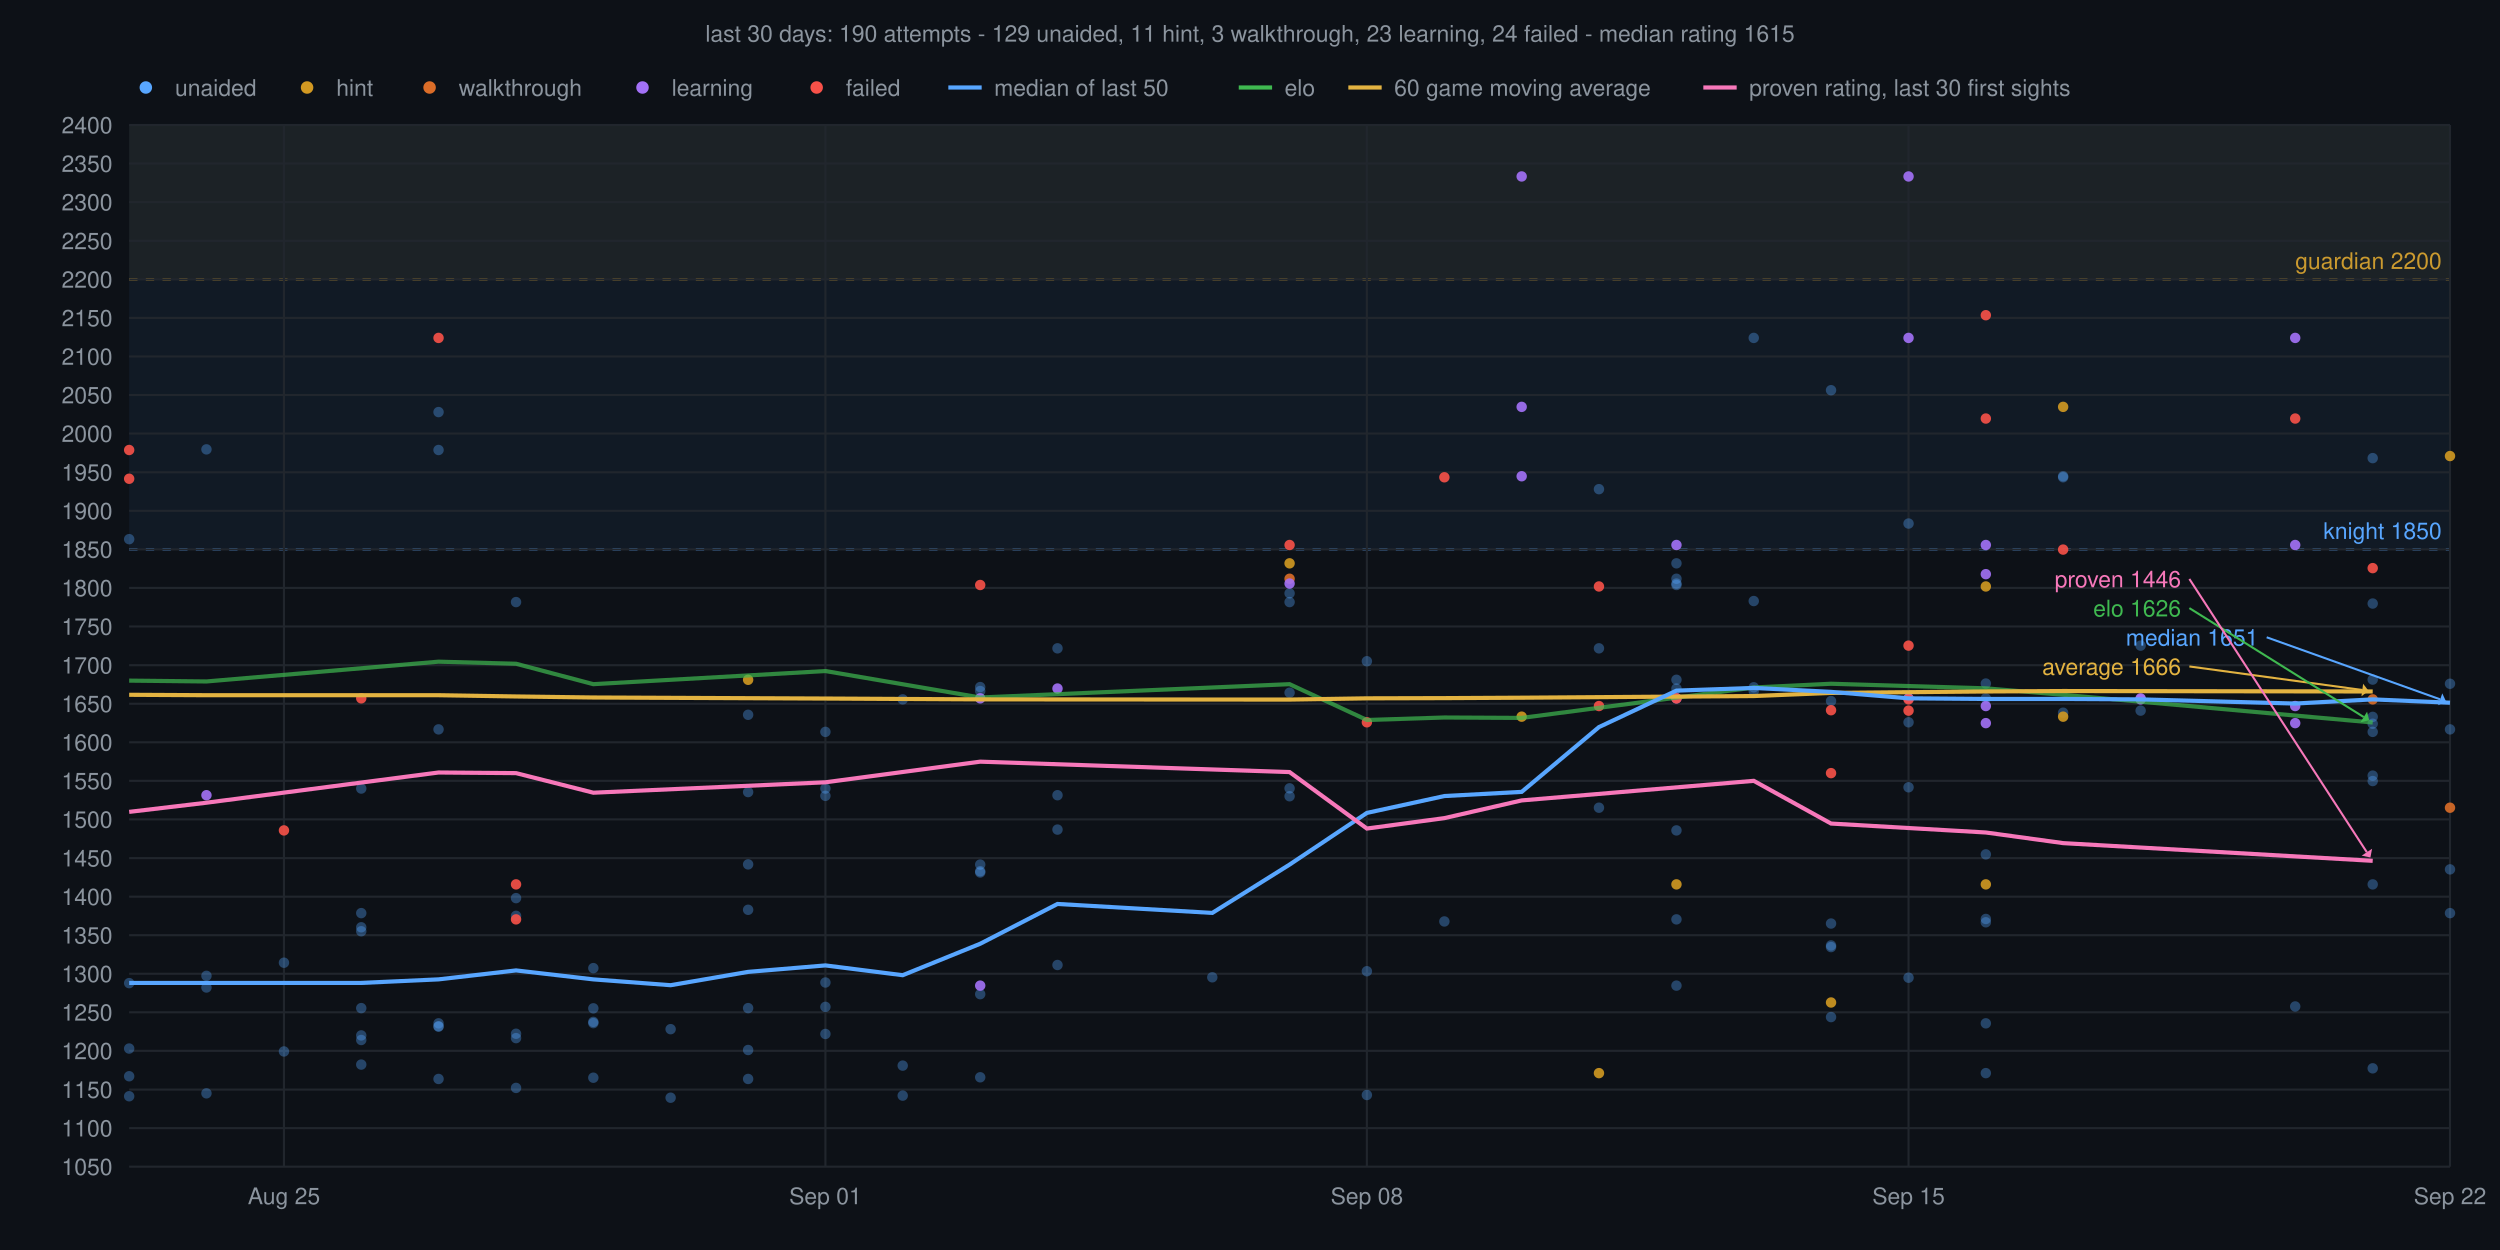
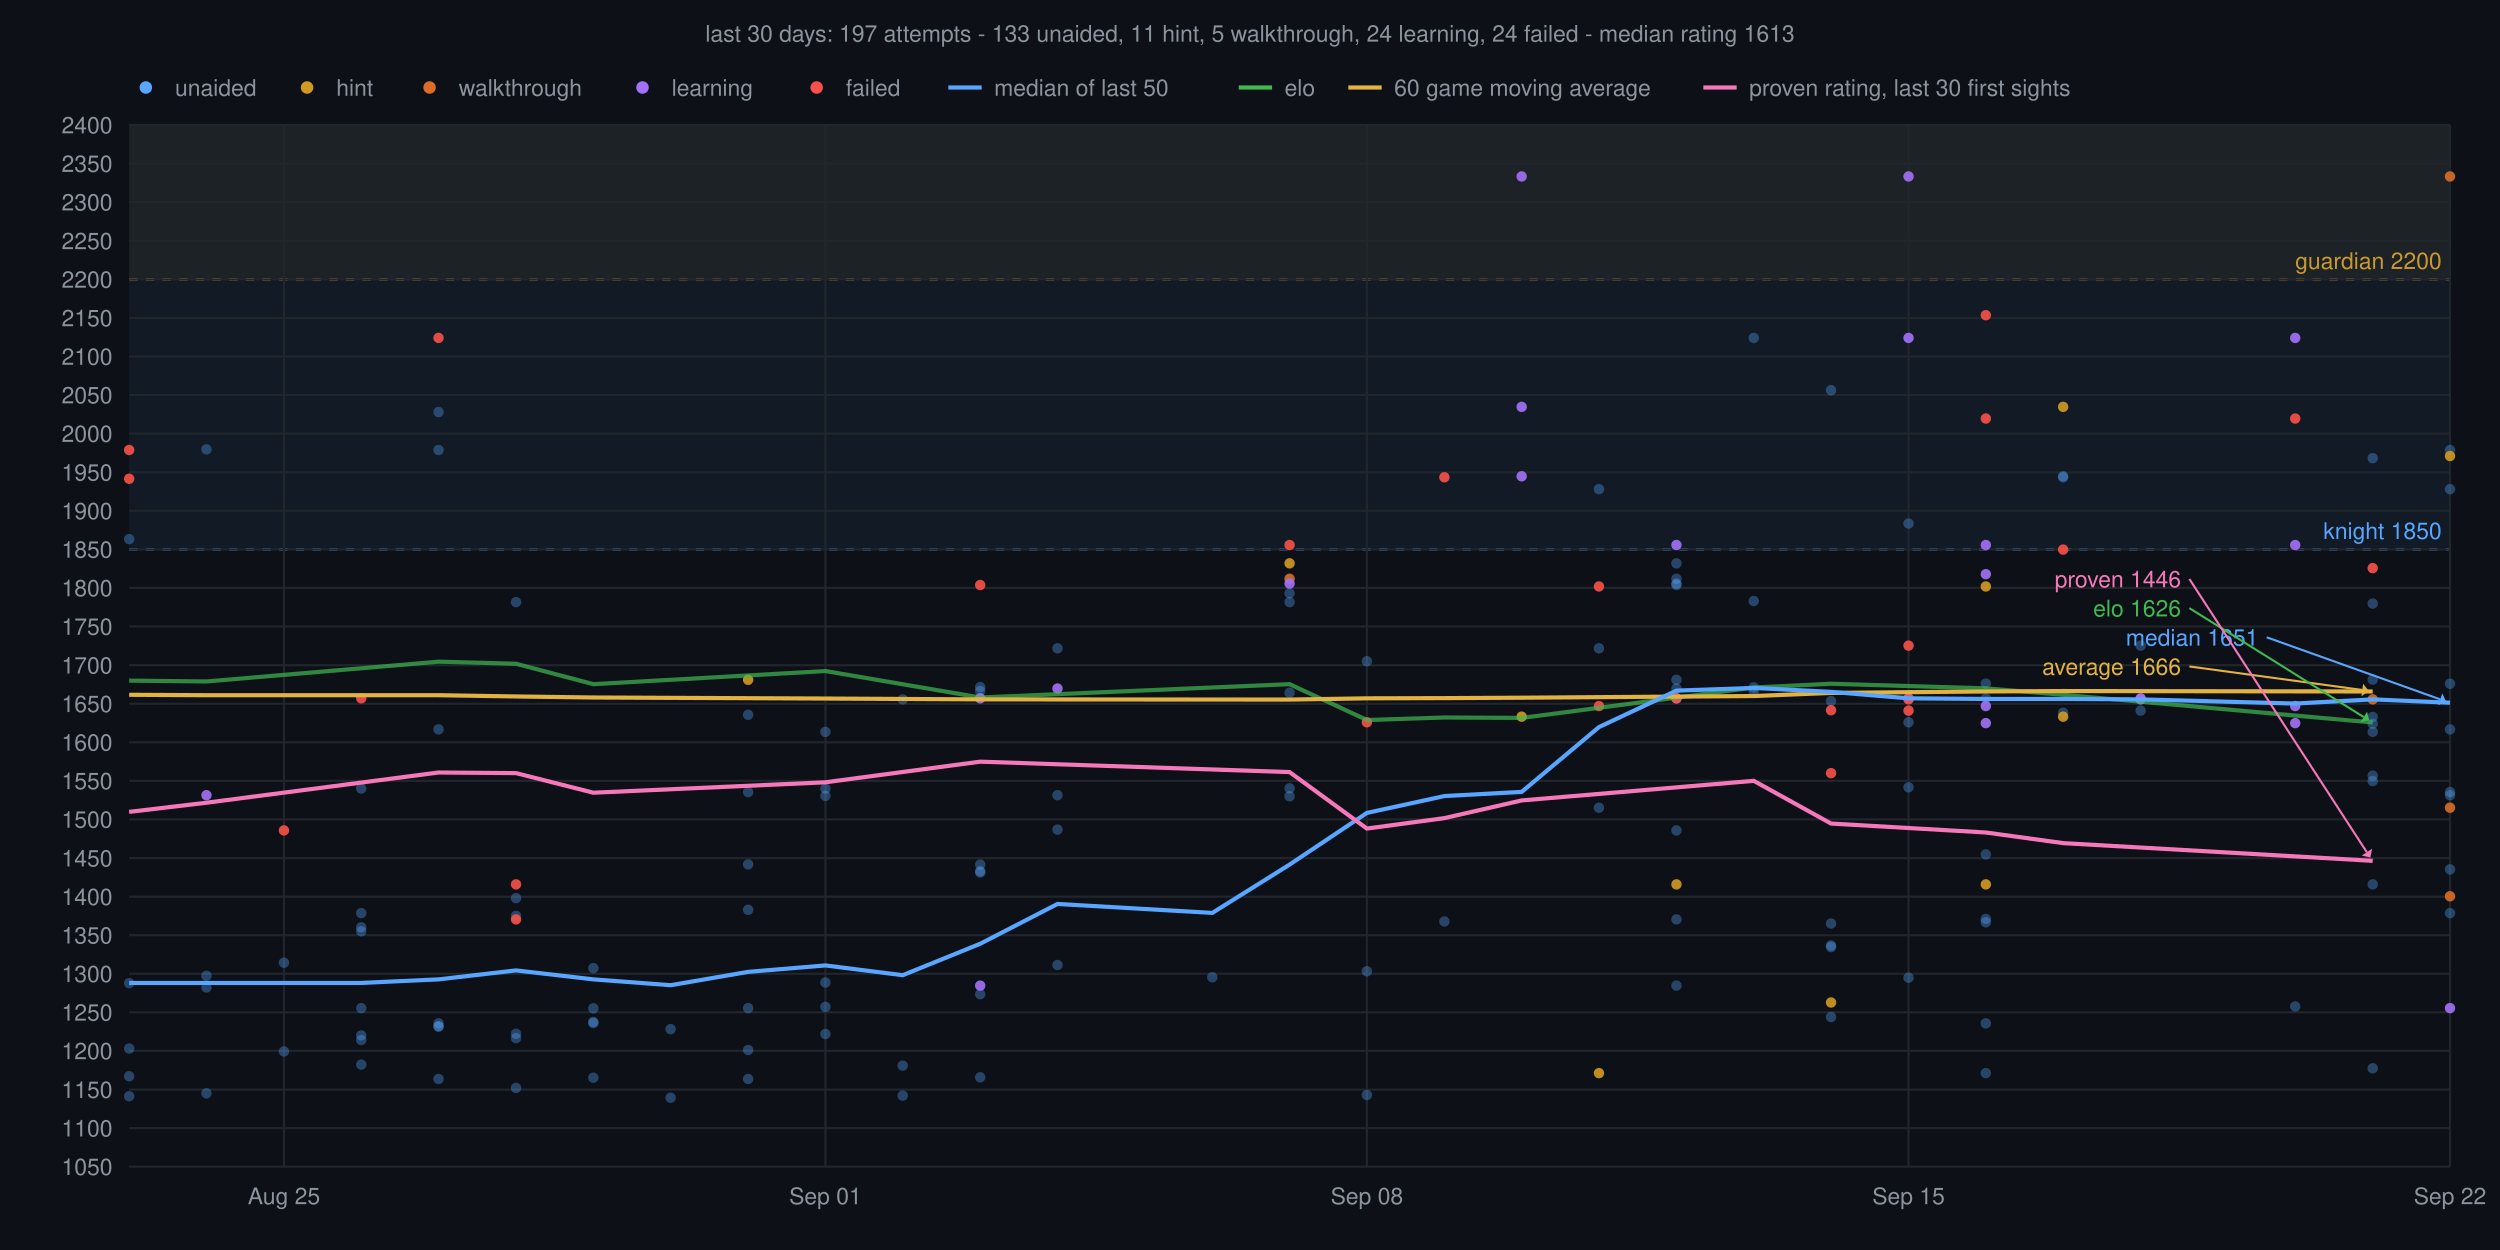
<svg xmlns="http://www.w3.org/2000/svg" viewBox="0 0 1200 600" font-family="Helvetica,sans-serif">
  <rect width="1200" height="600" fill="#0d1117" />
-   <text x="600" y="20" text-anchor="middle" font-size="11" fill="#8b949e">last 30 days: 190 attempts - 129 unaided, 11 hint, 3 walkthrough, 23 learning, 24 failed - median rating 1615</text>
+   <text x="600" y="20" text-anchor="middle" font-size="11" fill="#8b949e">last 30 days: 197 attempts - 133 unaided, 11 hint, 5 walkthrough, 24 learning, 24 failed - median rating 1613</text>
  <rect x="62" y="60" width="1114" height="74.1" fill="#d29922" fill-opacity="0.06" />
  <line x1="62" y1="134.1" x2="1176" y2="134.1" stroke="#d29922" stroke-width="1" stroke-dasharray="4 4" />
  <text x="1172" y="129.1" text-anchor="end" font-size="11" fill="#d29922">guardian 2200</text>
  <rect x="62" y="60" width="1114" height="203.7" fill="#58a6ff" fill-opacity="0.06" />
  <line x1="62" y1="263.7" x2="1176" y2="263.7" stroke="#58a6ff" stroke-width="1" stroke-dasharray="4 4" />
  <text x="1172" y="258.7" text-anchor="end" font-size="11" fill="#58a6ff">knight 1850</text>
  <line x1="62" y1="560.0" x2="1176" y2="560.0" stroke="#21262d" stroke-width="1" />
  <text x="54" y="564.0" text-anchor="end" font-size="11" fill="#8b949e">1050</text>
  <line x1="62" y1="541.5" x2="1176" y2="541.5" stroke="#21262d" stroke-width="1" />
  <text x="54" y="545.5" text-anchor="end" font-size="11" fill="#8b949e">1100</text>
  <line x1="62" y1="523.0" x2="1176" y2="523.0" stroke="#21262d" stroke-width="1" />
  <text x="54" y="527.0" text-anchor="end" font-size="11" fill="#8b949e">1150</text>
  <line x1="62" y1="504.4" x2="1176" y2="504.4" stroke="#21262d" stroke-width="1" />
  <text x="54" y="508.4" text-anchor="end" font-size="11" fill="#8b949e">1200</text>
  <line x1="62" y1="485.9" x2="1176" y2="485.9" stroke="#21262d" stroke-width="1" />
  <text x="54" y="489.9" text-anchor="end" font-size="11" fill="#8b949e">1250</text>
  <line x1="62" y1="467.4" x2="1176" y2="467.4" stroke="#21262d" stroke-width="1" />
  <text x="54" y="471.4" text-anchor="end" font-size="11" fill="#8b949e">1300</text>
  <line x1="62" y1="448.9" x2="1176" y2="448.9" stroke="#21262d" stroke-width="1" />
  <text x="54" y="452.9" text-anchor="end" font-size="11" fill="#8b949e">1350</text>
  <line x1="62" y1="430.4" x2="1176" y2="430.4" stroke="#21262d" stroke-width="1" />
  <text x="54" y="434.4" text-anchor="end" font-size="11" fill="#8b949e">1400</text>
  <line x1="62" y1="411.9" x2="1176" y2="411.9" stroke="#21262d" stroke-width="1" />
  <text x="54" y="415.9" text-anchor="end" font-size="11" fill="#8b949e">1450</text>
  <line x1="62" y1="393.3" x2="1176" y2="393.3" stroke="#21262d" stroke-width="1" />
  <text x="54" y="397.3" text-anchor="end" font-size="11" fill="#8b949e">1500</text>
  <line x1="62" y1="374.8" x2="1176" y2="374.8" stroke="#21262d" stroke-width="1" />
  <text x="54" y="378.8" text-anchor="end" font-size="11" fill="#8b949e">1550</text>
  <line x1="62" y1="356.3" x2="1176" y2="356.3" stroke="#21262d" stroke-width="1" />
  <text x="54" y="360.3" text-anchor="end" font-size="11" fill="#8b949e">1600</text>
  <line x1="62" y1="337.8" x2="1176" y2="337.8" stroke="#21262d" stroke-width="1" />
  <text x="54" y="341.8" text-anchor="end" font-size="11" fill="#8b949e">1650</text>
  <line x1="62" y1="319.3" x2="1176" y2="319.3" stroke="#21262d" stroke-width="1" />
  <text x="54" y="323.3" text-anchor="end" font-size="11" fill="#8b949e">1700</text>
  <line x1="62" y1="300.7" x2="1176" y2="300.7" stroke="#21262d" stroke-width="1" />
  <text x="54" y="304.7" text-anchor="end" font-size="11" fill="#8b949e">1750</text>
  <line x1="62" y1="282.2" x2="1176" y2="282.2" stroke="#21262d" stroke-width="1" />
  <text x="54" y="286.2" text-anchor="end" font-size="11" fill="#8b949e">1800</text>
  <line x1="62" y1="263.7" x2="1176" y2="263.7" stroke="#21262d" stroke-width="1" />
  <text x="54" y="267.7" text-anchor="end" font-size="11" fill="#8b949e">1850</text>
  <line x1="62" y1="245.2" x2="1176" y2="245.2" stroke="#21262d" stroke-width="1" />
  <text x="54" y="249.2" text-anchor="end" font-size="11" fill="#8b949e">1900</text>
  <line x1="62" y1="226.7" x2="1176" y2="226.7" stroke="#21262d" stroke-width="1" />
  <text x="54" y="230.7" text-anchor="end" font-size="11" fill="#8b949e">1950</text>
  <line x1="62" y1="208.1" x2="1176" y2="208.1" stroke="#21262d" stroke-width="1" />
  <text x="54" y="212.1" text-anchor="end" font-size="11" fill="#8b949e">2000</text>
  <line x1="62" y1="189.6" x2="1176" y2="189.6" stroke="#21262d" stroke-width="1" />
  <text x="54" y="193.6" text-anchor="end" font-size="11" fill="#8b949e">2050</text>
  <line x1="62" y1="171.1" x2="1176" y2="171.1" stroke="#21262d" stroke-width="1" />
  <text x="54" y="175.1" text-anchor="end" font-size="11" fill="#8b949e">2100</text>
  <line x1="62" y1="152.6" x2="1176" y2="152.6" stroke="#21262d" stroke-width="1" />
  <text x="54" y="156.6" text-anchor="end" font-size="11" fill="#8b949e">2150</text>
  <line x1="62" y1="134.1" x2="1176" y2="134.1" stroke="#21262d" stroke-width="1" />
  <text x="54" y="138.1" text-anchor="end" font-size="11" fill="#8b949e">2200</text>
  <line x1="62" y1="115.6" x2="1176" y2="115.6" stroke="#21262d" stroke-width="1" />
  <text x="54" y="119.6" text-anchor="end" font-size="11" fill="#8b949e">2250</text>
  <line x1="62" y1="97.0" x2="1176" y2="97.0" stroke="#21262d" stroke-width="1" />
  <text x="54" y="101.0" text-anchor="end" font-size="11" fill="#8b949e">2300</text>
  <line x1="62" y1="78.5" x2="1176" y2="78.5" stroke="#21262d" stroke-width="1" />
  <text x="54" y="82.5" text-anchor="end" font-size="11" fill="#8b949e">2350</text>
  <line x1="62" y1="60.0" x2="1176" y2="60.0" stroke="#21262d" stroke-width="1" />
  <text x="54" y="64.0" text-anchor="end" font-size="11" fill="#8b949e">2400</text>
  <line x1="1176.0" y1="60" x2="1176.0" y2="560" stroke="#21262d" stroke-width="1" />
  <text x="1176.0" y="578" text-anchor="middle" font-size="11" fill="#8b949e">Sep 22</text>
  <line x1="916.1" y1="60" x2="916.1" y2="560" stroke="#21262d" stroke-width="1" />
  <text x="916.1" y="578" text-anchor="middle" font-size="11" fill="#8b949e">Sep 15</text>
  <line x1="656.1" y1="60" x2="656.1" y2="560" stroke="#21262d" stroke-width="1" />
  <text x="656.1" y="578" text-anchor="middle" font-size="11" fill="#8b949e">Sep 08</text>
  <line x1="396.2" y1="60" x2="396.2" y2="560" stroke="#21262d" stroke-width="1" />
  <text x="396.2" y="578" text-anchor="middle" font-size="11" fill="#8b949e">Sep 01</text>
  <line x1="136.3" y1="60" x2="136.3" y2="560" stroke="#21262d" stroke-width="1" />
  <text x="136.3" y="578" text-anchor="middle" font-size="11" fill="#8b949e">Aug 25</text>
  <circle cx="62.0" cy="526.2" r="2.5" fill="#58a6ff" fill-opacity="0.35" />
  <circle cx="62.0" cy="503.3" r="2.5" fill="#58a6ff" fill-opacity="0.35" />
  <circle cx="62.0" cy="258.8" r="2.5" fill="#58a6ff" fill-opacity="0.35" />
  <circle cx="62.0" cy="516.6" r="2.5" fill="#58a6ff" fill-opacity="0.35" />
  <circle cx="62.0" cy="471.9" r="2.5" fill="#58a6ff" fill-opacity="0.35" />
  <circle cx="99.1" cy="215.7" r="2.5" fill="#58a6ff" fill-opacity="0.35" />
  <circle cx="99.1" cy="474.0" r="2.5" fill="#58a6ff" fill-opacity="0.35" />
  <circle cx="99.1" cy="524.8" r="2.5" fill="#58a6ff" fill-opacity="0.35" />
  <circle cx="99.1" cy="468.4" r="2.5" fill="#58a6ff" fill-opacity="0.35" />
  <circle cx="136.3" cy="504.7" r="2.5" fill="#58a6ff" fill-opacity="0.35" />
  <circle cx="136.3" cy="462.1" r="2.5" fill="#58a6ff" fill-opacity="0.35" />
  <circle cx="173.4" cy="378.5" r="2.5" fill="#58a6ff" fill-opacity="0.35" />
  <circle cx="173.4" cy="445.1" r="2.5" fill="#58a6ff" fill-opacity="0.35" />
  <circle cx="173.4" cy="483.9" r="2.5" fill="#58a6ff" fill-opacity="0.35" />
  <circle cx="173.4" cy="511.0" r="2.5" fill="#58a6ff" fill-opacity="0.35" />
  <circle cx="173.4" cy="499.2" r="2.5" fill="#58a6ff" fill-opacity="0.35" />
  <circle cx="173.4" cy="438.3" r="2.5" fill="#58a6ff" fill-opacity="0.35" />
  <circle cx="173.4" cy="497.0" r="2.5" fill="#58a6ff" fill-opacity="0.35" />
  <circle cx="173.4" cy="447.0" r="2.5" fill="#58a6ff" fill-opacity="0.35" />
  <circle cx="210.5" cy="492.8" r="2.5" fill="#58a6ff" fill-opacity="0.35" />
  <circle cx="210.5" cy="517.9" r="2.5" fill="#58a6ff" fill-opacity="0.35" />
  <circle cx="210.5" cy="492.6" r="2.5" fill="#58a6ff" fill-opacity="0.35" />
  <circle cx="210.5" cy="491.2" r="2.5" fill="#58a6ff" fill-opacity="0.35" />
  <circle cx="210.5" cy="216.0" r="2.5" fill="#58a6ff" fill-opacity="0.35" />
  <circle cx="210.5" cy="350.1" r="2.5" fill="#58a6ff" fill-opacity="0.35" />
  <circle cx="210.5" cy="197.8" r="2.5" fill="#58a6ff" fill-opacity="0.35" />
  <circle cx="247.7" cy="431.1" r="2.5" fill="#58a6ff" fill-opacity="0.35" />
  <circle cx="247.7" cy="522.2" r="2.5" fill="#58a6ff" fill-opacity="0.35" />
  <circle cx="247.7" cy="439.6" r="2.5" fill="#58a6ff" fill-opacity="0.35" />
  <circle cx="247.7" cy="289.0" r="2.5" fill="#58a6ff" fill-opacity="0.35" />
  <circle cx="247.7" cy="496.2" r="2.5" fill="#58a6ff" fill-opacity="0.35" />
  <circle cx="247.7" cy="498.3" r="2.5" fill="#58a6ff" fill-opacity="0.35" />
  <circle cx="284.8" cy="464.7" r="2.5" fill="#58a6ff" fill-opacity="0.35" />
  <circle cx="284.8" cy="517.3" r="2.5" fill="#58a6ff" fill-opacity="0.35" />
  <circle cx="284.8" cy="491.1" r="2.5" fill="#58a6ff" fill-opacity="0.35" />
  <circle cx="284.8" cy="490.5" r="2.5" fill="#58a6ff" fill-opacity="0.35" />
  <circle cx="284.8" cy="484.0" r="2.5" fill="#58a6ff" fill-opacity="0.35" />
  <circle cx="321.9" cy="526.9" r="2.5" fill="#58a6ff" fill-opacity="0.35" />
  <circle cx="321.9" cy="494.0" r="2.5" fill="#58a6ff" fill-opacity="0.35" />
  <circle cx="359.1" cy="380.2" r="2.5" fill="#58a6ff" fill-opacity="0.35" />
  <circle cx="359.1" cy="436.7" r="2.5" fill="#58a6ff" fill-opacity="0.35" />
  <circle cx="359.1" cy="414.9" r="2.5" fill="#58a6ff" fill-opacity="0.35" />
  <circle cx="359.1" cy="343.1" r="2.5" fill="#58a6ff" fill-opacity="0.35" />
  <circle cx="359.1" cy="483.9" r="2.5" fill="#58a6ff" fill-opacity="0.35" />
  <circle cx="359.1" cy="517.9" r="2.5" fill="#58a6ff" fill-opacity="0.35" />
  <circle cx="359.1" cy="504.0" r="2.5" fill="#58a6ff" fill-opacity="0.35" />
  <circle cx="396.2" cy="378.5" r="2.5" fill="#58a6ff" fill-opacity="0.35" />
  <circle cx="396.2" cy="382.0" r="2.5" fill="#58a6ff" fill-opacity="0.35" />
  <circle cx="396.2" cy="496.3" r="2.5" fill="#58a6ff" fill-opacity="0.35" />
  <circle cx="396.2" cy="471.6" r="2.5" fill="#58a6ff" fill-opacity="0.35" />
  <circle cx="396.2" cy="483.3" r="2.5" fill="#58a6ff" fill-opacity="0.35" />
  <circle cx="396.2" cy="351.3" r="2.5" fill="#58a6ff" fill-opacity="0.35" />
  <circle cx="433.3" cy="335.7" r="2.5" fill="#58a6ff" fill-opacity="0.35" />
  <circle cx="433.3" cy="511.5" r="2.5" fill="#58a6ff" fill-opacity="0.35" />
  <circle cx="433.3" cy="525.9" r="2.5" fill="#58a6ff" fill-opacity="0.35" />
  <circle cx="470.5" cy="415.0" r="2.5" fill="#58a6ff" fill-opacity="0.35" />
  <circle cx="470.5" cy="331.7" r="2.5" fill="#58a6ff" fill-opacity="0.35" />
  <circle cx="470.5" cy="418.8" r="2.5" fill="#58a6ff" fill-opacity="0.35" />
  <circle cx="470.5" cy="329.8" r="2.5" fill="#58a6ff" fill-opacity="0.35" />
  <circle cx="470.5" cy="517.1" r="2.5" fill="#58a6ff" fill-opacity="0.35" />
  <circle cx="470.5" cy="477.2" r="2.5" fill="#58a6ff" fill-opacity="0.35" />
  <circle cx="470.5" cy="418.2" r="2.5" fill="#58a6ff" fill-opacity="0.35" />
  <circle cx="507.6" cy="463.2" r="2.5" fill="#58a6ff" fill-opacity="0.35" />
  <circle cx="507.6" cy="398.2" r="2.5" fill="#58a6ff" fill-opacity="0.35" />
  <circle cx="507.6" cy="311.2" r="2.5" fill="#58a6ff" fill-opacity="0.35" />
  <circle cx="507.6" cy="381.7" r="2.5" fill="#58a6ff" fill-opacity="0.35" />
  <circle cx="581.9" cy="469.1" r="2.5" fill="#58a6ff" fill-opacity="0.35" />
  <circle cx="619.0" cy="332.5" r="2.5" fill="#58a6ff" fill-opacity="0.35" />
  <circle cx="619.0" cy="378.4" r="2.5" fill="#58a6ff" fill-opacity="0.35" />
  <circle cx="619.0" cy="289.0" r="2.5" fill="#58a6ff" fill-opacity="0.35" />
  <circle cx="619.0" cy="284.8" r="2.5" fill="#58a6ff" fill-opacity="0.35" />
  <circle cx="619.0" cy="382.2" r="2.5" fill="#58a6ff" fill-opacity="0.35" />
  <circle cx="656.1" cy="525.6" r="2.5" fill="#58a6ff" fill-opacity="0.35" />
  <circle cx="656.1" cy="317.4" r="2.5" fill="#58a6ff" fill-opacity="0.35" />
  <circle cx="656.1" cy="466.2" r="2.5" fill="#58a6ff" fill-opacity="0.35" />
  <circle cx="693.3" cy="442.3" r="2.5" fill="#58a6ff" fill-opacity="0.35" />
  <circle cx="767.5" cy="311.2" r="2.5" fill="#58a6ff" fill-opacity="0.35" />
  <circle cx="767.5" cy="387.7" r="2.5" fill="#58a6ff" fill-opacity="0.35" />
  <circle cx="767.5" cy="234.8" r="2.5" fill="#58a6ff" fill-opacity="0.35" />
  <circle cx="804.7" cy="280.1" r="2.5" fill="#58a6ff" fill-opacity="0.35" />
  <circle cx="804.7" cy="326.3" r="2.5" fill="#58a6ff" fill-opacity="0.35" />
  <circle cx="804.7" cy="473.1" r="2.5" fill="#58a6ff" fill-opacity="0.35" />
  <circle cx="804.7" cy="441.3" r="2.5" fill="#58a6ff" fill-opacity="0.35" />
  <circle cx="804.7" cy="270.4" r="2.5" fill="#58a6ff" fill-opacity="0.35" />
  <circle cx="804.7" cy="330.5" r="2.5" fill="#58a6ff" fill-opacity="0.35" />
  <circle cx="804.7" cy="280.8" r="2.5" fill="#58a6ff" fill-opacity="0.35" />
  <circle cx="804.7" cy="277.8" r="2.5" fill="#58a6ff" fill-opacity="0.35" />
  <circle cx="804.7" cy="398.6" r="2.5" fill="#58a6ff" fill-opacity="0.35" />
  <circle cx="841.8" cy="331.7" r="2.5" fill="#58a6ff" fill-opacity="0.35" />
  <circle cx="841.8" cy="288.5" r="2.5" fill="#58a6ff" fill-opacity="0.35" />
  <circle cx="841.8" cy="329.9" r="2.5" fill="#58a6ff" fill-opacity="0.35" />
  <circle cx="841.8" cy="162.2" r="2.5" fill="#58a6ff" fill-opacity="0.35" />
  <circle cx="878.9" cy="454.6" r="2.5" fill="#58a6ff" fill-opacity="0.35" />
  <circle cx="878.9" cy="443.3" r="2.5" fill="#58a6ff" fill-opacity="0.35" />
  <circle cx="878.9" cy="187.3" r="2.5" fill="#58a6ff" fill-opacity="0.35" />
  <circle cx="878.9" cy="453.8" r="2.5" fill="#58a6ff" fill-opacity="0.35" />
  <circle cx="878.9" cy="488.2" r="2.5" fill="#58a6ff" fill-opacity="0.35" />
  <circle cx="878.9" cy="336.5" r="2.5" fill="#58a6ff" fill-opacity="0.35" />
  <circle cx="916.1" cy="377.9" r="2.5" fill="#58a6ff" fill-opacity="0.35" />
  <circle cx="916.1" cy="346.7" r="2.5" fill="#58a6ff" fill-opacity="0.35" />
  <circle cx="916.1" cy="469.3" r="2.5" fill="#58a6ff" fill-opacity="0.35" />
  <circle cx="916.1" cy="251.3" r="2.5" fill="#58a6ff" fill-opacity="0.35" />
  <circle cx="953.2" cy="335.2" r="2.5" fill="#58a6ff" fill-opacity="0.35" />
  <circle cx="953.2" cy="410.1" r="2.5" fill="#58a6ff" fill-opacity="0.35" />
  <circle cx="953.2" cy="491.2" r="2.5" fill="#58a6ff" fill-opacity="0.35" />
  <circle cx="953.2" cy="442.7" r="2.5" fill="#58a6ff" fill-opacity="0.35" />
  <circle cx="953.2" cy="441.1" r="2.5" fill="#58a6ff" fill-opacity="0.35" />
  <circle cx="953.2" cy="515.1" r="2.5" fill="#58a6ff" fill-opacity="0.35" />
  <circle cx="953.2" cy="328.1" r="2.5" fill="#58a6ff" fill-opacity="0.35" />
  <circle cx="990.3" cy="342.1" r="2.5" fill="#58a6ff" fill-opacity="0.35" />
  <circle cx="990.3" cy="228.6" r="2.5" fill="#58a6ff" fill-opacity="0.35" />
  <circle cx="990.3" cy="229.1" r="2.5" fill="#58a6ff" fill-opacity="0.35" />
  <circle cx="1027.5" cy="309.9" r="2.5" fill="#58a6ff" fill-opacity="0.35" />
  <circle cx="1027.5" cy="341.1" r="2.5" fill="#58a6ff" fill-opacity="0.35" />
  <circle cx="1101.7" cy="483.1" r="2.5" fill="#58a6ff" fill-opacity="0.35" />
  <circle cx="1138.9" cy="372.3" r="2.5" fill="#58a6ff" fill-opacity="0.35" />
  <circle cx="1138.9" cy="289.7" r="2.5" fill="#58a6ff" fill-opacity="0.35" />
  <circle cx="1138.9" cy="347.4" r="2.5" fill="#58a6ff" fill-opacity="0.35" />
  <circle cx="1138.9" cy="374.9" r="2.5" fill="#58a6ff" fill-opacity="0.35" />
  <circle cx="1138.9" cy="512.8" r="2.5" fill="#58a6ff" fill-opacity="0.35" />
  <circle cx="1138.9" cy="344.1" r="2.5" fill="#58a6ff" fill-opacity="0.35" />
  <circle cx="1138.9" cy="351.3" r="2.5" fill="#58a6ff" fill-opacity="0.35" />
  <circle cx="1138.9" cy="424.5" r="2.5" fill="#58a6ff" fill-opacity="0.35" />
  <circle cx="1138.9" cy="219.9" r="2.5" fill="#58a6ff" fill-opacity="0.35" />
  <circle cx="1138.9" cy="326.2" r="2.5" fill="#58a6ff" fill-opacity="0.35" />
  <circle cx="1176.0" cy="417.3" r="2.5" fill="#58a6ff" fill-opacity="0.35" />
+   <circle cx="1176.0" cy="380.2" r="2.5" fill="#58a6ff" fill-opacity="0.35" />
  <circle cx="1176.0" cy="328.2" r="2.5" fill="#58a6ff" fill-opacity="0.35" />
+   <circle cx="1176.0" cy="216.0" r="2.5" fill="#58a6ff" fill-opacity="0.35" />
  <circle cx="1176.0" cy="438.3" r="2.5" fill="#58a6ff" fill-opacity="0.35" />
+   <circle cx="1176.0" cy="381.7" r="2.5" fill="#58a6ff" fill-opacity="0.35" />
  <circle cx="1176.0" cy="350.1" r="2.5" fill="#58a6ff" fill-opacity="0.35" />
+   <circle cx="1176.0" cy="234.8" r="2.5" fill="#58a6ff" fill-opacity="0.35" />
  <circle cx="359.1" cy="326.3" r="2.5" fill="#d29922" fill-opacity="0.9" />
  <circle cx="619.0" cy="270.4" r="2.5" fill="#d29922" fill-opacity="0.9" />
  <circle cx="730.4" cy="344.0" r="2.5" fill="#d29922" fill-opacity="0.9" />
  <circle cx="767.5" cy="515.1" r="2.5" fill="#d29922" fill-opacity="0.9" />
  <circle cx="804.7" cy="424.5" r="2.5" fill="#d29922" fill-opacity="0.9" />
  <circle cx="878.9" cy="481.2" r="2.5" fill="#d29922" fill-opacity="0.9" />
  <circle cx="953.2" cy="424.5" r="2.5" fill="#d29922" fill-opacity="0.9" />
  <circle cx="953.2" cy="281.5" r="2.5" fill="#d29922" fill-opacity="0.9" />
  <circle cx="990.3" cy="344.0" r="2.5" fill="#d29922" fill-opacity="0.9" />
  <circle cx="990.3" cy="195.3" r="2.5" fill="#d29922" fill-opacity="0.9" />
  <circle cx="1176.0" cy="218.9" r="2.5" fill="#d29922" fill-opacity="0.9" />
  <circle cx="619.0" cy="277.8" r="2.5" fill="#db6d28" fill-opacity="0.9" />
  <circle cx="1138.9" cy="335.7" r="2.5" fill="#db6d28" fill-opacity="0.9" />
+   <circle cx="1176.0" cy="84.7" r="2.5" fill="#db6d28" fill-opacity="0.9" />
+   <circle cx="1176.0" cy="430.2" r="2.5" fill="#db6d28" fill-opacity="0.9" />
  <circle cx="1176.0" cy="387.7" r="2.5" fill="#db6d28" fill-opacity="0.9" />
  <circle cx="99.1" cy="381.7" r="2.5" fill="#a371f7" fill-opacity="0.9" />
  <circle cx="470.5" cy="335.2" r="2.5" fill="#a371f7" fill-opacity="0.9" />
  <circle cx="470.5" cy="473.1" r="2.5" fill="#a371f7" fill-opacity="0.9" />
  <circle cx="507.6" cy="330.5" r="2.5" fill="#a371f7" fill-opacity="0.9" />
  <circle cx="619.0" cy="280.1" r="2.5" fill="#a371f7" fill-opacity="0.9" />
  <circle cx="730.4" cy="84.7" r="2.5" fill="#a371f7" fill-opacity="0.9" />
  <circle cx="730.4" cy="228.6" r="2.5" fill="#a371f7" fill-opacity="0.9" />
  <circle cx="730.4" cy="195.3" r="2.5" fill="#a371f7" fill-opacity="0.9" />
  <circle cx="804.7" cy="335.2" r="2.5" fill="#a371f7" fill-opacity="0.9" />
  <circle cx="804.7" cy="261.6" r="2.5" fill="#a371f7" fill-opacity="0.9" />
  <circle cx="916.1" cy="84.7" r="2.5" fill="#a371f7" fill-opacity="0.9" />
  <circle cx="916.1" cy="335.2" r="2.5" fill="#a371f7" fill-opacity="0.9" />
  <circle cx="916.1" cy="162.2" r="2.5" fill="#a371f7" fill-opacity="0.9" />
  <circle cx="953.2" cy="275.6" r="2.5" fill="#a371f7" fill-opacity="0.9" />
  <circle cx="953.2" cy="338.9" r="2.5" fill="#a371f7" fill-opacity="0.9" />
  <circle cx="953.2" cy="347.1" r="2.5" fill="#a371f7" fill-opacity="0.9" />
  <circle cx="953.2" cy="261.6" r="2.5" fill="#a371f7" fill-opacity="0.9" />
  <circle cx="1027.5" cy="335.2" r="2.5" fill="#a371f7" fill-opacity="0.9" />
  <circle cx="1027.5" cy="335.7" r="2.5" fill="#a371f7" fill-opacity="0.9" />
  <circle cx="1101.7" cy="338.9" r="2.5" fill="#a371f7" fill-opacity="0.9" />
  <circle cx="1101.7" cy="347.1" r="2.5" fill="#a371f7" fill-opacity="0.9" />
  <circle cx="1101.7" cy="261.6" r="2.5" fill="#a371f7" fill-opacity="0.9" />
  <circle cx="1101.7" cy="162.2" r="2.5" fill="#a371f7" fill-opacity="0.9" />
+   <circle cx="1176.0" cy="483.9" r="2.5" fill="#a371f7" fill-opacity="0.9" />
  <circle cx="62.0" cy="216.0" r="2.5" fill="#f85149" fill-opacity="0.9" />
  <circle cx="62.0" cy="229.8" r="2.5" fill="#f85149" fill-opacity="0.9" />
  <circle cx="136.3" cy="398.6" r="2.5" fill="#f85149" fill-opacity="0.9" />
  <circle cx="173.4" cy="335.2" r="2.5" fill="#f85149" fill-opacity="0.9" />
  <circle cx="210.5" cy="162.2" r="2.5" fill="#f85149" fill-opacity="0.9" />
  <circle cx="247.7" cy="441.3" r="2.5" fill="#f85149" fill-opacity="0.9" />
  <circle cx="247.7" cy="424.5" r="2.5" fill="#f85149" fill-opacity="0.9" />
  <circle cx="470.5" cy="280.8" r="2.5" fill="#f85149" fill-opacity="0.9" />
  <circle cx="619.0" cy="261.6" r="2.5" fill="#f85149" fill-opacity="0.9" />
  <circle cx="656.1" cy="346.7" r="2.5" fill="#f85149" fill-opacity="0.9" />
  <circle cx="693.3" cy="229.1" r="2.5" fill="#f85149" fill-opacity="0.9" />
  <circle cx="767.5" cy="338.9" r="2.5" fill="#f85149" fill-opacity="0.9" />
  <circle cx="767.5" cy="281.5" r="2.5" fill="#f85149" fill-opacity="0.9" />
  <circle cx="804.7" cy="335.2" r="2.5" fill="#f85149" fill-opacity="0.9" />
  <circle cx="878.9" cy="340.9" r="2.5" fill="#f85149" fill-opacity="0.9" />
  <circle cx="878.9" cy="371.1" r="2.5" fill="#f85149" fill-opacity="0.9" />
  <circle cx="916.1" cy="309.9" r="2.5" fill="#f85149" fill-opacity="0.9" />
  <circle cx="916.1" cy="341.1" r="2.5" fill="#f85149" fill-opacity="0.9" />
  <circle cx="916.1" cy="335.7" r="2.5" fill="#f85149" fill-opacity="0.9" />
  <circle cx="953.2" cy="151.3" r="2.5" fill="#f85149" fill-opacity="0.9" />
  <circle cx="953.2" cy="200.9" r="2.5" fill="#f85149" fill-opacity="0.9" />
  <circle cx="990.3" cy="263.8" r="2.5" fill="#f85149" fill-opacity="0.9" />
  <circle cx="1101.7" cy="200.9" r="2.5" fill="#f85149" fill-opacity="0.9" />
  <circle cx="1138.9" cy="272.7" r="2.5" fill="#f85149" fill-opacity="0.9" />
  <polyline points="62.0,326.7 99.1,327.1 210.5,317.6 247.7,318.6 284.8,328.4 396.2,322.1 470.5,334.8 619.0,328.4 656.1,345.6 693.3,344.4 730.4,344.6 841.8,330.0 878.9,328.2 953.2,330.4 990.3,333.5 1138.9,346.8" fill="none" stroke="#3fb950" stroke-width="2" stroke-opacity="0.7" />
  <polyline points="62.0,333.5 99.1,333.7 210.5,333.7 247.7,334.3 284.8,334.8 396.2,335.3 470.5,335.7 619.0,335.8 656.1,335.2 693.3,335.1 730.4,334.9 841.8,334.1 878.9,332.6 953.2,331.9 990.3,331.7 1138.9,331.9" fill="none" stroke="#e3b341" stroke-width="2" stroke-opacity="1" />
  <polyline points="62.0,471.8 99.1,471.8 136.3,471.8 173.4,471.8 210.5,470.1 247.7,465.8 284.8,470.1 321.9,472.9 359.1,466.5 396.2,463.4 433.3,468.1 470.5,453.0 507.6,433.9 581.9,438.2 619.0,415.0 656.1,390.2 693.3,382.1 730.4,380.1 767.5,349.0 804.7,331.5 841.8,330.2 878.9,332.1 916.1,335.2 953.2,335.5 990.3,335.5 1027.5,335.7 1101.7,337.7 1138.9,335.7 1176.0,337.3" fill="none" stroke="#58a6ff" stroke-width="2" stroke-opacity="1" />
  <polyline points="62.0,389.7 99.1,385.3 210.5,370.8 247.7,371.1 284.8,380.5 396.2,375.5 470.5,365.6 619.0,370.6 656.1,397.7 693.3,392.7 730.4,384.2 841.8,374.8 878.9,395.3 953.2,399.6 990.3,404.7 1138.9,413.2" fill="none" stroke="#f778ba" stroke-width="2" stroke-opacity="1" />
  <line x1="1050.9" y1="319.9" x2="1133.9" y2="331.2" stroke="#e3b341" stroke-width="1" />
  <polygon points="1136.9,331.6 1133.5,334.2 1134.3,328.2" fill="#e3b341" />
  <text x="1046.9" y="323.9" text-anchor="end" font-size="11" fill="#e3b341">average 1666</text>
  <line x1="1088.0" y1="305.9" x2="1171.3" y2="335.7" stroke="#58a6ff" stroke-width="1" />
  <polygon points="1174.1,336.7 1170.3,338.5 1172.3,332.8" fill="#58a6ff" />
  <text x="1084.0" y="309.9" text-anchor="end" font-size="11" fill="#58a6ff">median 1651</text>
  <line x1="1050.9" y1="291.9" x2="1134.6" y2="344.2" stroke="#3fb950" stroke-width="1" />
  <polygon points="1137.2,345.7 1133.0,346.7 1136.2,341.6" fill="#3fb950" />
  <text x="1046.9" y="295.9" text-anchor="end" font-size="11" fill="#3fb950">elo 1626</text>
  <line x1="1050.9" y1="277.9" x2="1136.1" y2="409.1" stroke="#f778ba" stroke-width="1" />
  <polygon points="1137.8,411.6 1133.6,410.7 1138.6,407.4" fill="#f778ba" />
  <text x="1046.9" y="281.9" text-anchor="end" font-size="11" fill="#f778ba">proven 1446</text>
  <circle cx="70" cy="42" r="3" fill="#58a6ff" />
  <text x="84" y="46" font-size="11" fill="#8b949e">unaided</text>
  <circle cx="147.4" cy="42" r="3" fill="#d29922" />
  <text x="161.4" y="46" font-size="11" fill="#8b949e">hint</text>
  <circle cx="206.2" cy="42" r="3" fill="#db6d28" />
  <text x="220.2" y="46" font-size="11" fill="#8b949e">walkthrough</text>
  <circle cx="308.4" cy="42" r="3" fill="#a371f7" />
  <text x="322.4" y="46" font-size="11" fill="#8b949e">learning</text>
  <circle cx="392.0" cy="42" r="3" fill="#f85149" />
  <text x="406.0" y="46" font-size="11" fill="#8b949e">failed</text>
  <line x1="455.2" y1="42" x2="471.2" y2="42" stroke="#58a6ff" stroke-width="2" />
  <text x="477.2" y="46" font-size="11" fill="#8b949e">median of last 50</text>
  <line x1="594.6" y1="42" x2="610.6" y2="42" stroke="#3fb950" stroke-width="2" />
  <text x="616.6" y="46" font-size="11" fill="#8b949e">elo</text>
  <line x1="647.2" y1="42" x2="663.2" y2="42" stroke="#e3b341" stroke-width="2" />
  <text x="669.2" y="46" font-size="11" fill="#8b949e">60 game moving average</text>
  <line x1="817.6" y1="42" x2="833.6" y2="42" stroke="#f778ba" stroke-width="2" />
  <text x="839.6" y="46" font-size="11" fill="#8b949e">proven rating, last 30 first sights</text>
</svg>
